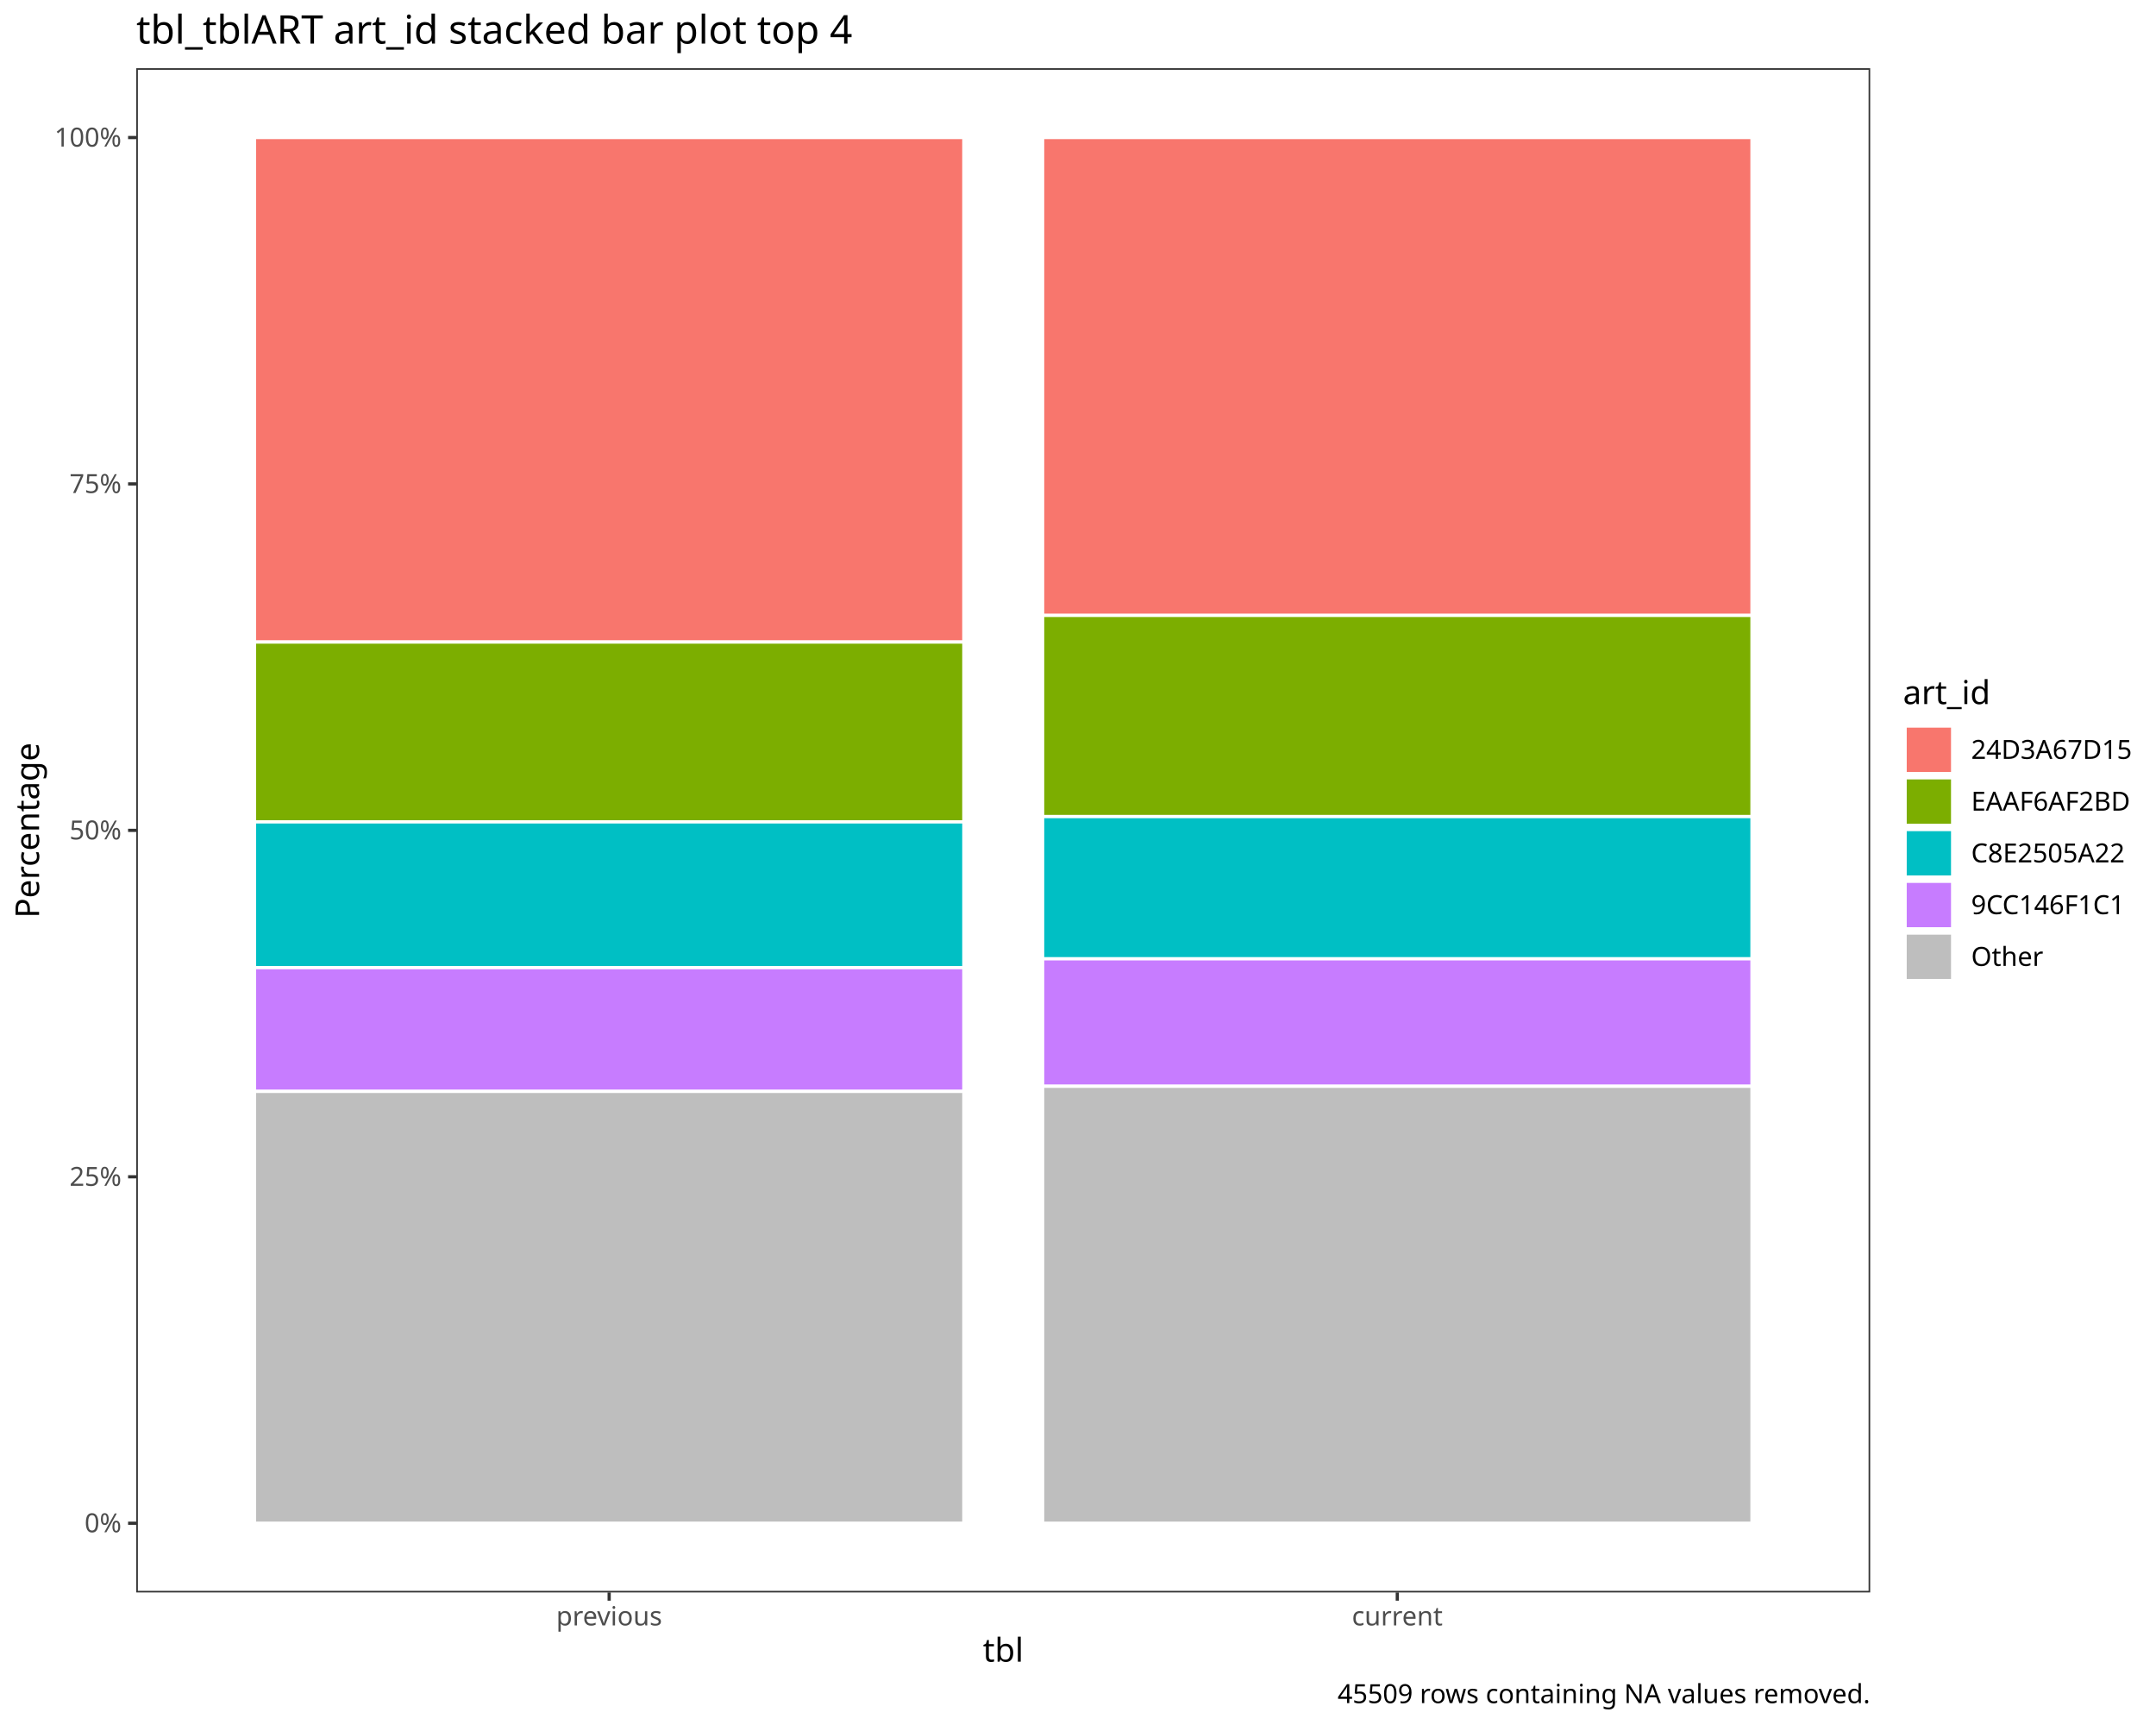
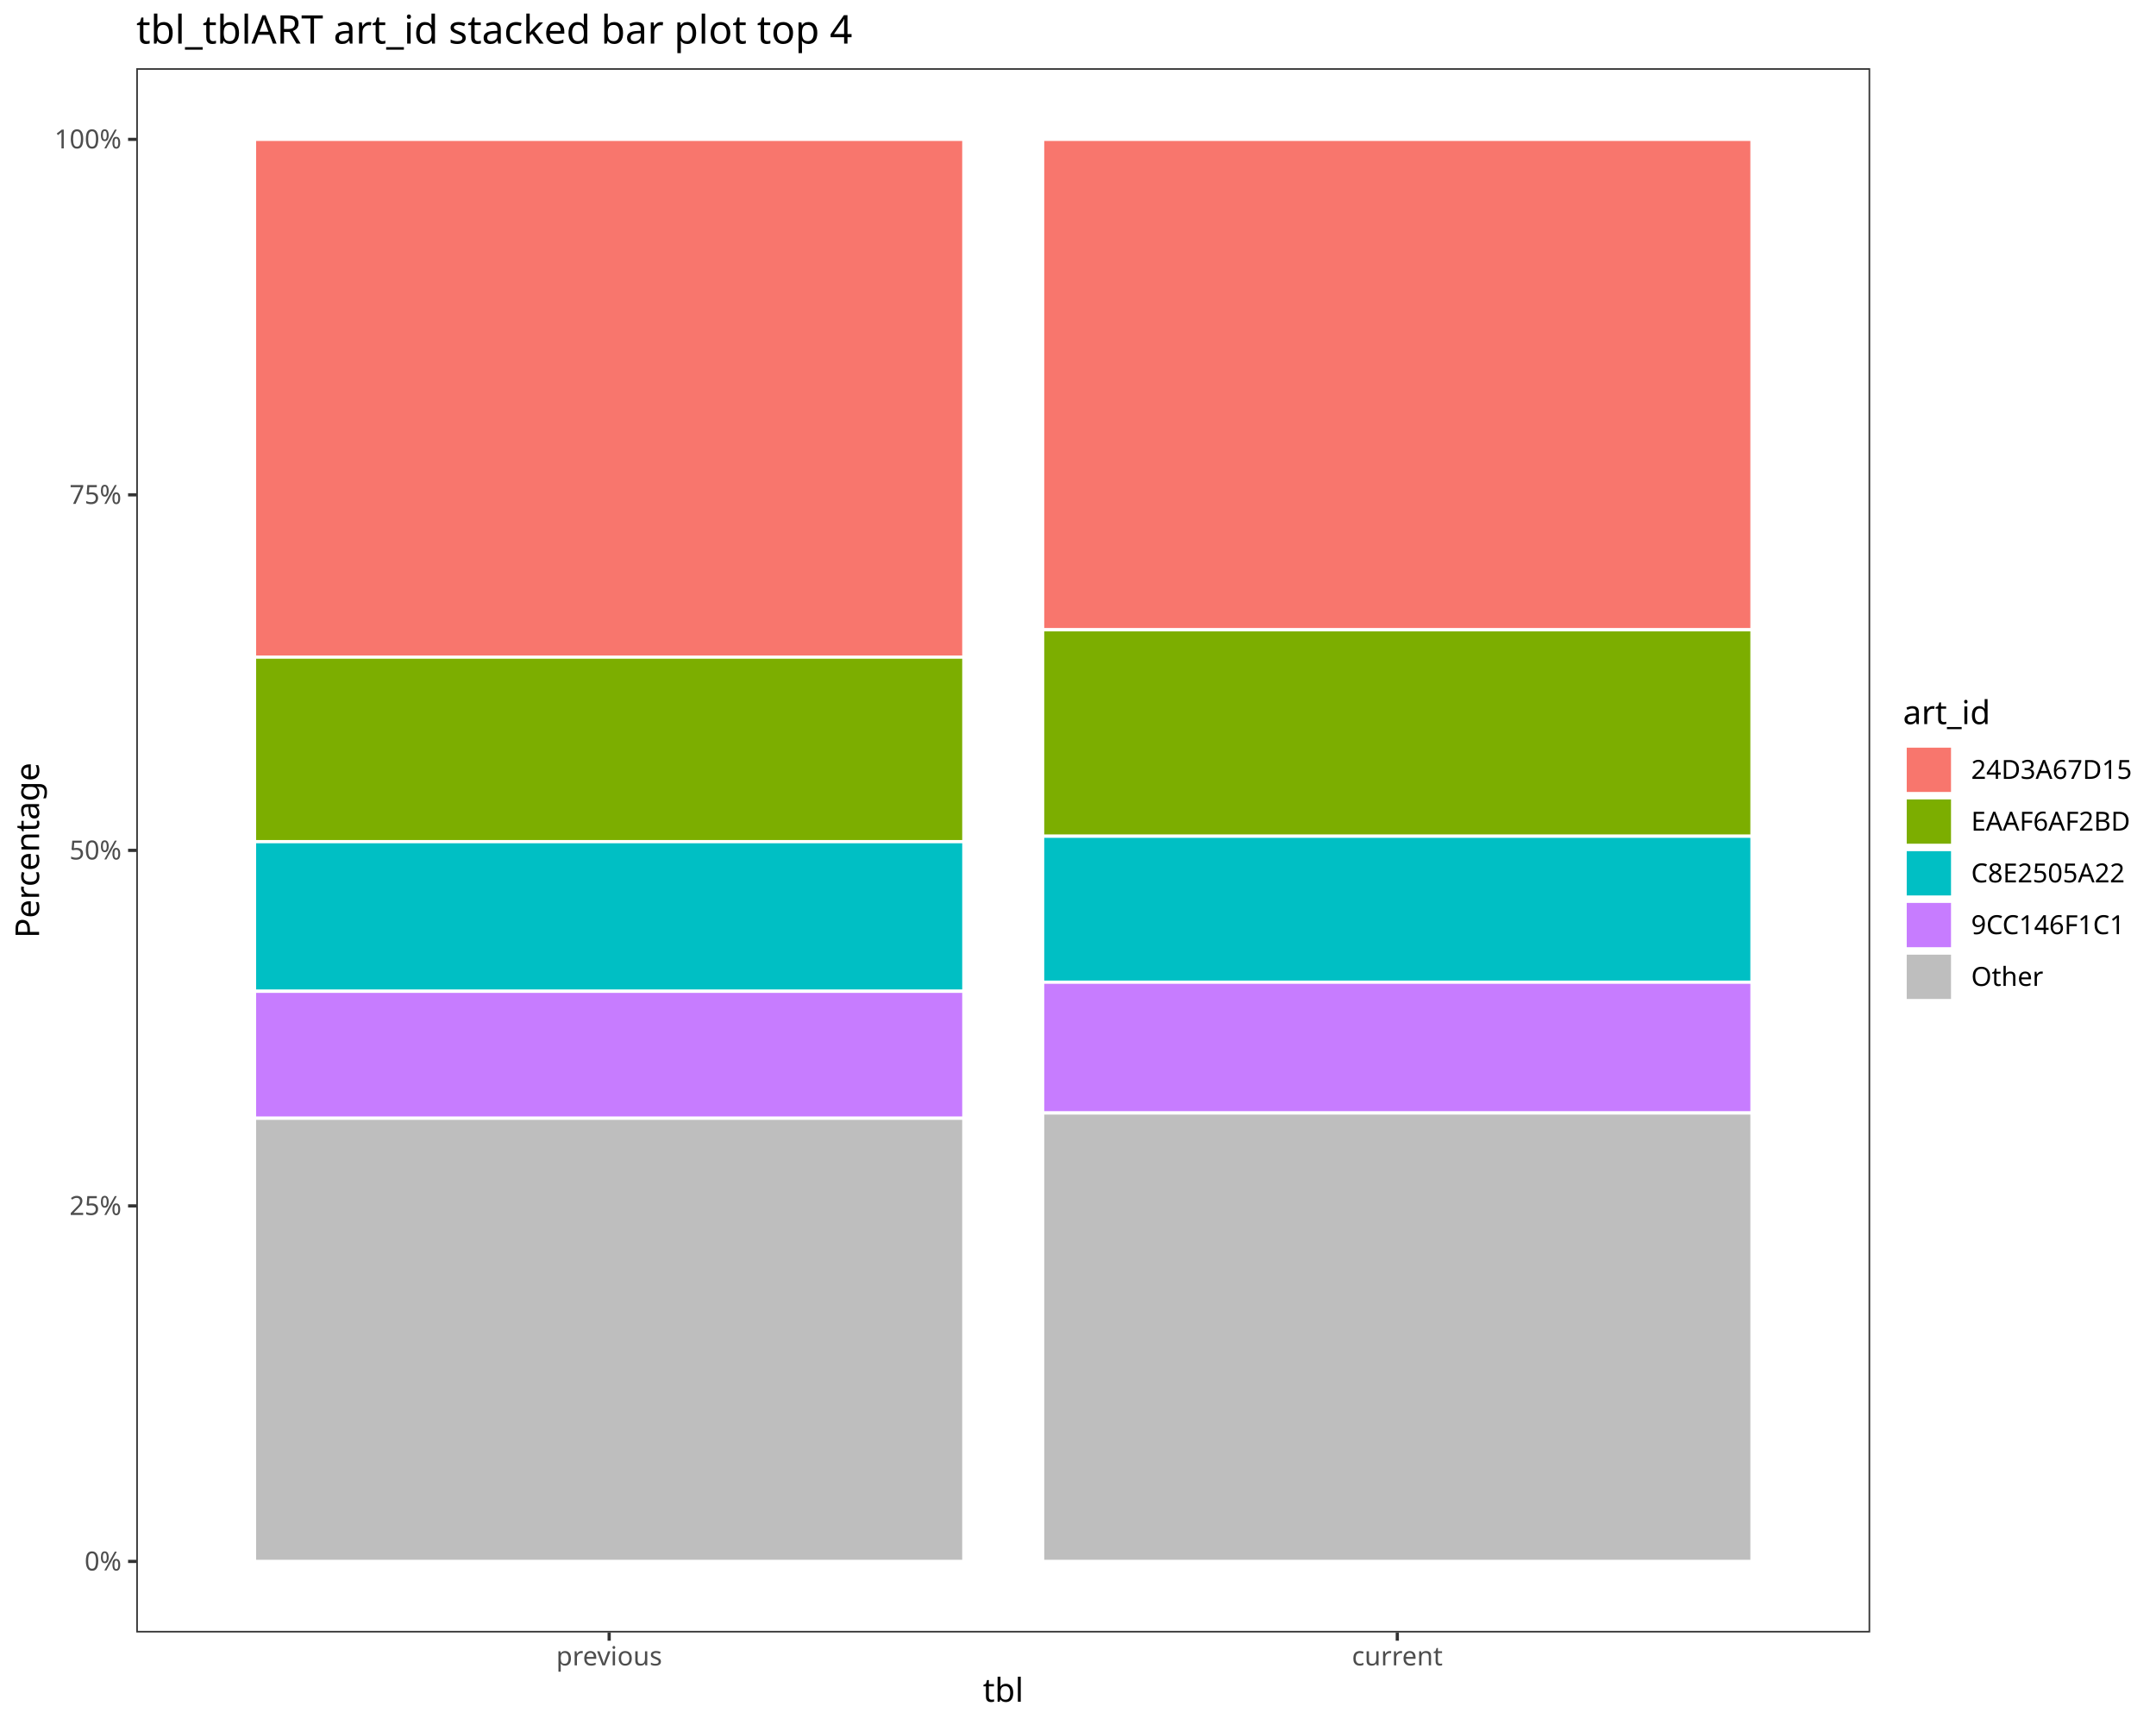
<svg xmlns="http://www.w3.org/2000/svg" class="svglite" data-engine-version="2.0" width="720.00pt" height="576.00pt" viewBox="0 0 720.00 576.00">
  <defs>
    <style type="text/css">
    .svglite line, .svglite polyline, .svglite polygon, .svglite path, .svglite rect, .svglite circle {
      fill: none;
      stroke: #000000;
      stroke-linecap: round;
      stroke-linejoin: round;
      stroke-miterlimit: 10.00;
    }
  </style>
  </defs>
  <rect width="100%" height="100%" style="stroke: none; fill: #FFFFFF;" />
  <defs>
    <clipPath id="cpMC4wMHw3MjAuMDB8MC4wMHw1NzYuMDA=">
      <rect x="0.00" y="0.00" width="720.00" height="576.00" />
    </clipPath>
  </defs>
  <g clip-path="url(#cpMC4wMHw3MjAuMDB8MC4wMHw1NzYuMDA=)">
    <rect x="0.00" y="0.00" width="720.00" height="576.00" style="stroke-width: 1.07; stroke: #FFFFFF; fill: #FFFFFF;" />
  </g>
  <defs>
-     <clipPath id="cpNDUuNTF8NjI0LjU1fDIyLjc4fDUzMS43NQ==">
-       <rect x="45.51" y="22.78" width="579.04" height="508.97" />
+     <clipPath id="cpNDUuNTF8NjI0LjU1fDIyLjc4fDU0NS4xMQ==">
+       <rect x="45.51" y="22.78" width="579.04" height="522.33" />
    </clipPath>
  </defs>
-   <g clip-path="url(#cpNDUuNTF8NjI0LjU1fDIyLjc4fDUzMS43NQ==)">
-     <rect x="45.51" y="22.78" width="579.04" height="508.97" style="stroke-width: 1.07; stroke: none; fill: #FFFFFF;" />
-     <rect x="84.99" y="45.92" width="236.88" height="168.47" style="stroke-width: 1.07; stroke: #FFFFFF; stroke-linecap: butt; stroke-linejoin: miter; fill: #F8766D;" />
-     <rect x="84.99" y="214.39" width="236.88" height="60.05" style="stroke-width: 1.07; stroke: #FFFFFF; stroke-linecap: butt; stroke-linejoin: miter; fill: #7CAE00;" />
-     <rect x="84.99" y="274.44" width="236.88" height="48.68" style="stroke-width: 1.07; stroke: #FFFFFF; stroke-linecap: butt; stroke-linejoin: miter; fill: #00BFC4;" />
-     <rect x="84.99" y="323.11" width="236.88" height="41.32" style="stroke-width: 1.07; stroke: #FFFFFF; stroke-linecap: butt; stroke-linejoin: miter; fill: #C77CFF;" />
-     <rect x="84.99" y="364.43" width="236.88" height="144.18" style="stroke-width: 1.07; stroke: #FFFFFF; stroke-linecap: butt; stroke-linejoin: miter; fill: #BEBEBE;" />
-     <rect x="348.19" y="45.92" width="236.88" height="159.58" style="stroke-width: 1.07; stroke: #FFFFFF; stroke-linecap: butt; stroke-linejoin: miter; fill: #F8766D;" />
-     <rect x="348.19" y="205.49" width="236.88" height="67.17" style="stroke-width: 1.07; stroke: #FFFFFF; stroke-linecap: butt; stroke-linejoin: miter; fill: #7CAE00;" />
-     <rect x="348.19" y="272.67" width="236.88" height="47.50" style="stroke-width: 1.07; stroke: #FFFFFF; stroke-linecap: butt; stroke-linejoin: miter; fill: #00BFC4;" />
-     <rect x="348.19" y="320.16" width="236.88" height="42.55" style="stroke-width: 1.07; stroke: #FFFFFF; stroke-linecap: butt; stroke-linejoin: miter; fill: #C77CFF;" />
-     <rect x="348.19" y="362.72" width="236.88" height="145.90" style="stroke-width: 1.07; stroke: #FFFFFF; stroke-linecap: butt; stroke-linejoin: miter; fill: #BEBEBE;" />
-     <rect x="45.51" y="22.78" width="579.04" height="508.97" style="stroke-width: 1.07; stroke: #333333;" />
+   <g clip-path="url(#cpNDUuNTF8NjI0LjU1fDIyLjc4fDU0NS4xMQ==)">
+     <rect x="45.51" y="22.78" width="579.04" height="522.33" style="stroke-width: 1.07; stroke: none; fill: #FFFFFF;" />
+     <rect x="84.99" y="46.53" width="236.88" height="172.89" style="stroke-width: 1.07; stroke: #FFFFFF; stroke-linecap: butt; stroke-linejoin: miter; fill: #F8766D;" />
+     <rect x="84.99" y="219.42" width="236.88" height="61.62" style="stroke-width: 1.07; stroke: #FFFFFF; stroke-linecap: butt; stroke-linejoin: miter; fill: #7CAE00;" />
+     <rect x="84.99" y="281.04" width="236.88" height="49.95" style="stroke-width: 1.07; stroke: #FFFFFF; stroke-linecap: butt; stroke-linejoin: miter; fill: #00BFC4;" />
+     <rect x="84.99" y="331.00" width="236.88" height="42.40" style="stroke-width: 1.07; stroke: #FFFFFF; stroke-linecap: butt; stroke-linejoin: miter; fill: #C77CFF;" />
+     <rect x="84.99" y="373.40" width="236.88" height="147.97" style="stroke-width: 1.07; stroke: #FFFFFF; stroke-linecap: butt; stroke-linejoin: miter; fill: #BEBEBE;" />
+     <rect x="348.19" y="46.53" width="236.88" height="163.77" style="stroke-width: 1.07; stroke: #FFFFFF; stroke-linecap: butt; stroke-linejoin: miter; fill: #F8766D;" />
+     <rect x="348.19" y="210.29" width="236.88" height="68.93" style="stroke-width: 1.07; stroke: #FFFFFF; stroke-linecap: butt; stroke-linejoin: miter; fill: #7CAE00;" />
+     <rect x="348.19" y="279.23" width="236.88" height="48.75" style="stroke-width: 1.07; stroke: #FFFFFF; stroke-linecap: butt; stroke-linejoin: miter; fill: #00BFC4;" />
+     <rect x="348.19" y="327.97" width="236.88" height="43.67" style="stroke-width: 1.07; stroke: #FFFFFF; stroke-linecap: butt; stroke-linejoin: miter; fill: #C77CFF;" />
+     <rect x="348.19" y="371.64" width="236.88" height="149.73" style="stroke-width: 1.07; stroke: #FFFFFF; stroke-linecap: butt; stroke-linejoin: miter; fill: #BEBEBE;" />
+     <rect x="45.51" y="22.78" width="579.04" height="522.33" style="stroke-width: 1.07; stroke: #333333;" />
  </g>
  <g clip-path="url(#cpMC4wMHw3MjAuMDB8MC4wMHw1NzYuMDA=)">
-     <text x="40.58" y="511.64" text-anchor="end" style="font-size: 8.80px; fill: #4D4D4D; font-family: sans;" textLength="12.72px" lengthAdjust="spacingAndGlyphs">0%</text>
-     <text x="40.58" y="395.97" text-anchor="end" style="font-size: 8.80px; fill: #4D4D4D; font-family: sans;" textLength="17.61px" lengthAdjust="spacingAndGlyphs">25%</text>
-     <text x="40.58" y="280.29" text-anchor="end" style="font-size: 8.80px; fill: #4D4D4D; font-family: sans;" textLength="17.61px" lengthAdjust="spacingAndGlyphs">50%</text>
-     <text x="40.58" y="164.62" text-anchor="end" style="font-size: 8.80px; fill: #4D4D4D; font-family: sans;" textLength="17.61px" lengthAdjust="spacingAndGlyphs">75%</text>
-     <text x="40.58" y="48.95" text-anchor="end" style="font-size: 8.80px; fill: #4D4D4D; font-family: sans;" textLength="22.51px" lengthAdjust="spacingAndGlyphs">100%</text>
-     <polyline points="42.77,508.62 45.51,508.62 " style="stroke-width: 1.07; stroke: #333333; stroke-linecap: butt;" />
-     <polyline points="42.77,392.94 45.51,392.94 " style="stroke-width: 1.07; stroke: #333333; stroke-linecap: butt;" />
-     <polyline points="42.77,277.27 45.51,277.27 " style="stroke-width: 1.07; stroke: #333333; stroke-linecap: butt;" />
-     <polyline points="42.77,161.59 45.51,161.59 " style="stroke-width: 1.07; stroke: #333333; stroke-linecap: butt;" />
-     <polyline points="42.77,45.92 45.51,45.92 " style="stroke-width: 1.07; stroke: #333333; stroke-linecap: butt;" />
-     <polyline points="203.43,534.49 203.43,531.75 " style="stroke-width: 1.07; stroke: #333333; stroke-linecap: butt;" />
-     <polyline points="466.63,534.49 466.63,531.75 " style="stroke-width: 1.07; stroke: #333333; stroke-linecap: butt;" />
-     <text x="203.43" y="542.74" text-anchor="middle" style="font-size: 8.80px; fill: #4D4D4D; font-family: sans;" textLength="33.27px" lengthAdjust="spacingAndGlyphs">previous</text>
-     <text x="466.63" y="542.74" text-anchor="middle" style="font-size: 8.80px; fill: #4D4D4D; font-family: sans;" textLength="27.39px" lengthAdjust="spacingAndGlyphs">current</text>
-     <text x="335.03" y="554.87" text-anchor="middle" style="font-size: 11.00px; font-family: sans;" textLength="11.62px" lengthAdjust="spacingAndGlyphs">tbl</text>
-     <text transform="translate(13.05,277.27) rotate(-90)" text-anchor="middle" style="font-size: 11.00px; font-family: sans;" textLength="56.27px" lengthAdjust="spacingAndGlyphs">Percentage</text>
-     <rect x="635.51" y="226.40" width="79.01" height="101.73" style="stroke-width: 1.07; stroke: none; fill: #FFFFFF;" />
-     <text x="635.51" y="235.11" style="font-size: 11.00px; font-family: sans;" textLength="27.52px" lengthAdjust="spacingAndGlyphs">art_id</text>
-     <rect x="635.51" y="241.73" width="17.28" height="17.28" style="stroke-width: 1.07; stroke: none; fill: #FFFFFF;" />
-     <rect x="636.22" y="242.44" width="15.86" height="15.86" style="stroke-width: 1.07; stroke: #FFFFFF; stroke-linecap: butt; stroke-linejoin: miter; fill: #F8766D;" />
-     <rect x="635.51" y="259.01" width="17.28" height="17.28" style="stroke-width: 1.07; stroke: none; fill: #FFFFFF;" />
-     <rect x="636.22" y="259.72" width="15.86" height="15.86" style="stroke-width: 1.07; stroke: #FFFFFF; stroke-linecap: butt; stroke-linejoin: miter; fill: #7CAE00;" />
-     <rect x="635.51" y="276.29" width="17.28" height="17.28" style="stroke-width: 1.07; stroke: none; fill: #FFFFFF;" />
-     <rect x="636.22" y="277.00" width="15.86" height="15.86" style="stroke-width: 1.07; stroke: #FFFFFF; stroke-linecap: butt; stroke-linejoin: miter; fill: #00BFC4;" />
-     <rect x="635.51" y="293.57" width="17.28" height="17.28" style="stroke-width: 1.07; stroke: none; fill: #FFFFFF;" />
-     <rect x="636.22" y="294.28" width="15.86" height="15.86" style="stroke-width: 1.07; stroke: #FFFFFF; stroke-linecap: butt; stroke-linejoin: miter; fill: #C77CFF;" />
-     <rect x="635.51" y="310.85" width="17.28" height="17.28" style="stroke-width: 1.07; stroke: none; fill: #FFFFFF;" />
-     <rect x="636.22" y="311.56" width="15.86" height="15.86" style="stroke-width: 1.07; stroke: #FFFFFF; stroke-linecap: butt; stroke-linejoin: miter; fill: #BEBEBE;" />
-     <text x="658.27" y="253.40" style="font-size: 8.80px; font-family: sans;" textLength="52.85px" lengthAdjust="spacingAndGlyphs">24D3A67D15</text>
-     <text x="658.27" y="270.68" style="font-size: 8.80px; font-family: sans;" textLength="56.25px" lengthAdjust="spacingAndGlyphs">EAAF6AF2BD</text>
-     <text x="658.27" y="287.96" style="font-size: 8.80px; font-family: sans;" textLength="52.36px" lengthAdjust="spacingAndGlyphs">C8E2505A22</text>
-     <text x="658.27" y="305.24" style="font-size: 8.80px; font-family: sans;" textLength="53.81px" lengthAdjust="spacingAndGlyphs">9CC146F1C1</text>
-     <text x="658.27" y="322.52" style="font-size: 8.80px; font-family: sans;" textLength="22.01px" lengthAdjust="spacingAndGlyphs">Other</text>
+     <text x="40.58" y="524.40" text-anchor="end" style="font-size: 8.80px; fill: #4D4D4D; font-family: sans;" textLength="12.72px" lengthAdjust="spacingAndGlyphs">0%</text>
+     <text x="40.58" y="405.69" text-anchor="end" style="font-size: 8.80px; fill: #4D4D4D; font-family: sans;" textLength="17.61px" lengthAdjust="spacingAndGlyphs">25%</text>
+     <text x="40.58" y="286.98" text-anchor="end" style="font-size: 8.80px; fill: #4D4D4D; font-family: sans;" textLength="17.61px" lengthAdjust="spacingAndGlyphs">50%</text>
+     <text x="40.58" y="168.26" text-anchor="end" style="font-size: 8.80px; fill: #4D4D4D; font-family: sans;" textLength="17.61px" lengthAdjust="spacingAndGlyphs">75%</text>
+     <text x="40.58" y="49.55" text-anchor="end" style="font-size: 8.80px; fill: #4D4D4D; font-family: sans;" textLength="22.51px" lengthAdjust="spacingAndGlyphs">100%</text>
+     <polyline points="42.77,521.37 45.51,521.37 " style="stroke-width: 1.07; stroke: #333333; stroke-linecap: butt;" />
+     <polyline points="42.77,402.66 45.51,402.66 " style="stroke-width: 1.07; stroke: #333333; stroke-linecap: butt;" />
+     <polyline points="42.77,283.95 45.51,283.95 " style="stroke-width: 1.07; stroke: #333333; stroke-linecap: butt;" />
+     <polyline points="42.77,165.24 45.51,165.24 " style="stroke-width: 1.07; stroke: #333333; stroke-linecap: butt;" />
+     <polyline points="42.77,46.53 45.51,46.53 " style="stroke-width: 1.07; stroke: #333333; stroke-linecap: butt;" />
+     <polyline points="203.43,547.85 203.43,545.11 " style="stroke-width: 1.07; stroke: #333333; stroke-linecap: butt;" />
+     <polyline points="466.63,547.85 466.63,545.11 " style="stroke-width: 1.07; stroke: #333333; stroke-linecap: butt;" />
+     <text x="203.43" y="556.10" text-anchor="middle" style="font-size: 8.80px; fill: #4D4D4D; font-family: sans;" textLength="33.27px" lengthAdjust="spacingAndGlyphs">previous</text>
+     <text x="466.63" y="556.10" text-anchor="middle" style="font-size: 8.80px; fill: #4D4D4D; font-family: sans;" textLength="27.39px" lengthAdjust="spacingAndGlyphs">current</text>
+     <text x="335.03" y="568.24" text-anchor="middle" style="font-size: 11.00px; font-family: sans;" textLength="11.62px" lengthAdjust="spacingAndGlyphs">tbl</text>
+     <text transform="translate(13.05,283.95) rotate(-90)" text-anchor="middle" style="font-size: 11.00px; font-family: sans;" textLength="56.27px" lengthAdjust="spacingAndGlyphs">Percentage</text>
+     <rect x="635.51" y="233.08" width="79.01" height="101.73" style="stroke-width: 1.07; stroke: none; fill: #FFFFFF;" />
+     <text x="635.51" y="241.79" style="font-size: 11.00px; font-family: sans;" textLength="27.52px" lengthAdjust="spacingAndGlyphs">art_id</text>
+     <rect x="635.51" y="248.41" width="17.28" height="17.28" style="stroke-width: 1.07; stroke: none; fill: #FFFFFF;" />
+     <rect x="636.22" y="249.12" width="15.86" height="15.86" style="stroke-width: 1.07; stroke: #FFFFFF; stroke-linecap: butt; stroke-linejoin: miter; fill: #F8766D;" />
+     <rect x="635.51" y="265.69" width="17.28" height="17.28" style="stroke-width: 1.07; stroke: none; fill: #FFFFFF;" />
+     <rect x="636.22" y="266.40" width="15.86" height="15.86" style="stroke-width: 1.07; stroke: #FFFFFF; stroke-linecap: butt; stroke-linejoin: miter; fill: #7CAE00;" />
+     <rect x="635.51" y="282.97" width="17.28" height="17.28" style="stroke-width: 1.07; stroke: none; fill: #FFFFFF;" />
+     <rect x="636.22" y="283.68" width="15.86" height="15.86" style="stroke-width: 1.07; stroke: #FFFFFF; stroke-linecap: butt; stroke-linejoin: miter; fill: #00BFC4;" />
+     <rect x="635.51" y="300.25" width="17.28" height="17.28" style="stroke-width: 1.07; stroke: none; fill: #FFFFFF;" />
+     <rect x="636.22" y="300.96" width="15.86" height="15.86" style="stroke-width: 1.07; stroke: #FFFFFF; stroke-linecap: butt; stroke-linejoin: miter; fill: #C77CFF;" />
+     <rect x="635.51" y="317.53" width="17.28" height="17.28" style="stroke-width: 1.07; stroke: none; fill: #FFFFFF;" />
+     <rect x="636.22" y="318.24" width="15.86" height="15.86" style="stroke-width: 1.07; stroke: #FFFFFF; stroke-linecap: butt; stroke-linejoin: miter; fill: #BEBEBE;" />
+     <text x="658.27" y="260.08" style="font-size: 8.80px; font-family: sans;" textLength="52.85px" lengthAdjust="spacingAndGlyphs">24D3A67D15</text>
+     <text x="658.27" y="277.36" style="font-size: 8.80px; font-family: sans;" textLength="56.25px" lengthAdjust="spacingAndGlyphs">EAAF6AF2BD</text>
+     <text x="658.27" y="294.64" style="font-size: 8.80px; font-family: sans;" textLength="52.36px" lengthAdjust="spacingAndGlyphs">C8E2505A22</text>
+     <text x="658.27" y="311.92" style="font-size: 8.80px; font-family: sans;" textLength="53.81px" lengthAdjust="spacingAndGlyphs">9CC146F1C1</text>
+     <text x="658.27" y="329.20" style="font-size: 8.80px; font-family: sans;" textLength="22.01px" lengthAdjust="spacingAndGlyphs">Other</text>
    <text x="45.51" y="14.56" style="font-size: 13.20px; font-family: sans;" textLength="228.21px" lengthAdjust="spacingAndGlyphs">tbl_tblART art_id stacked bar plot top 4</text>
-     <text x="624.55" y="568.69" text-anchor="end" style="font-size: 8.80px; font-family: sans;" textLength="169.77px" lengthAdjust="spacingAndGlyphs">45509 rows containing NA values removed.</text>
  </g>
</svg>
